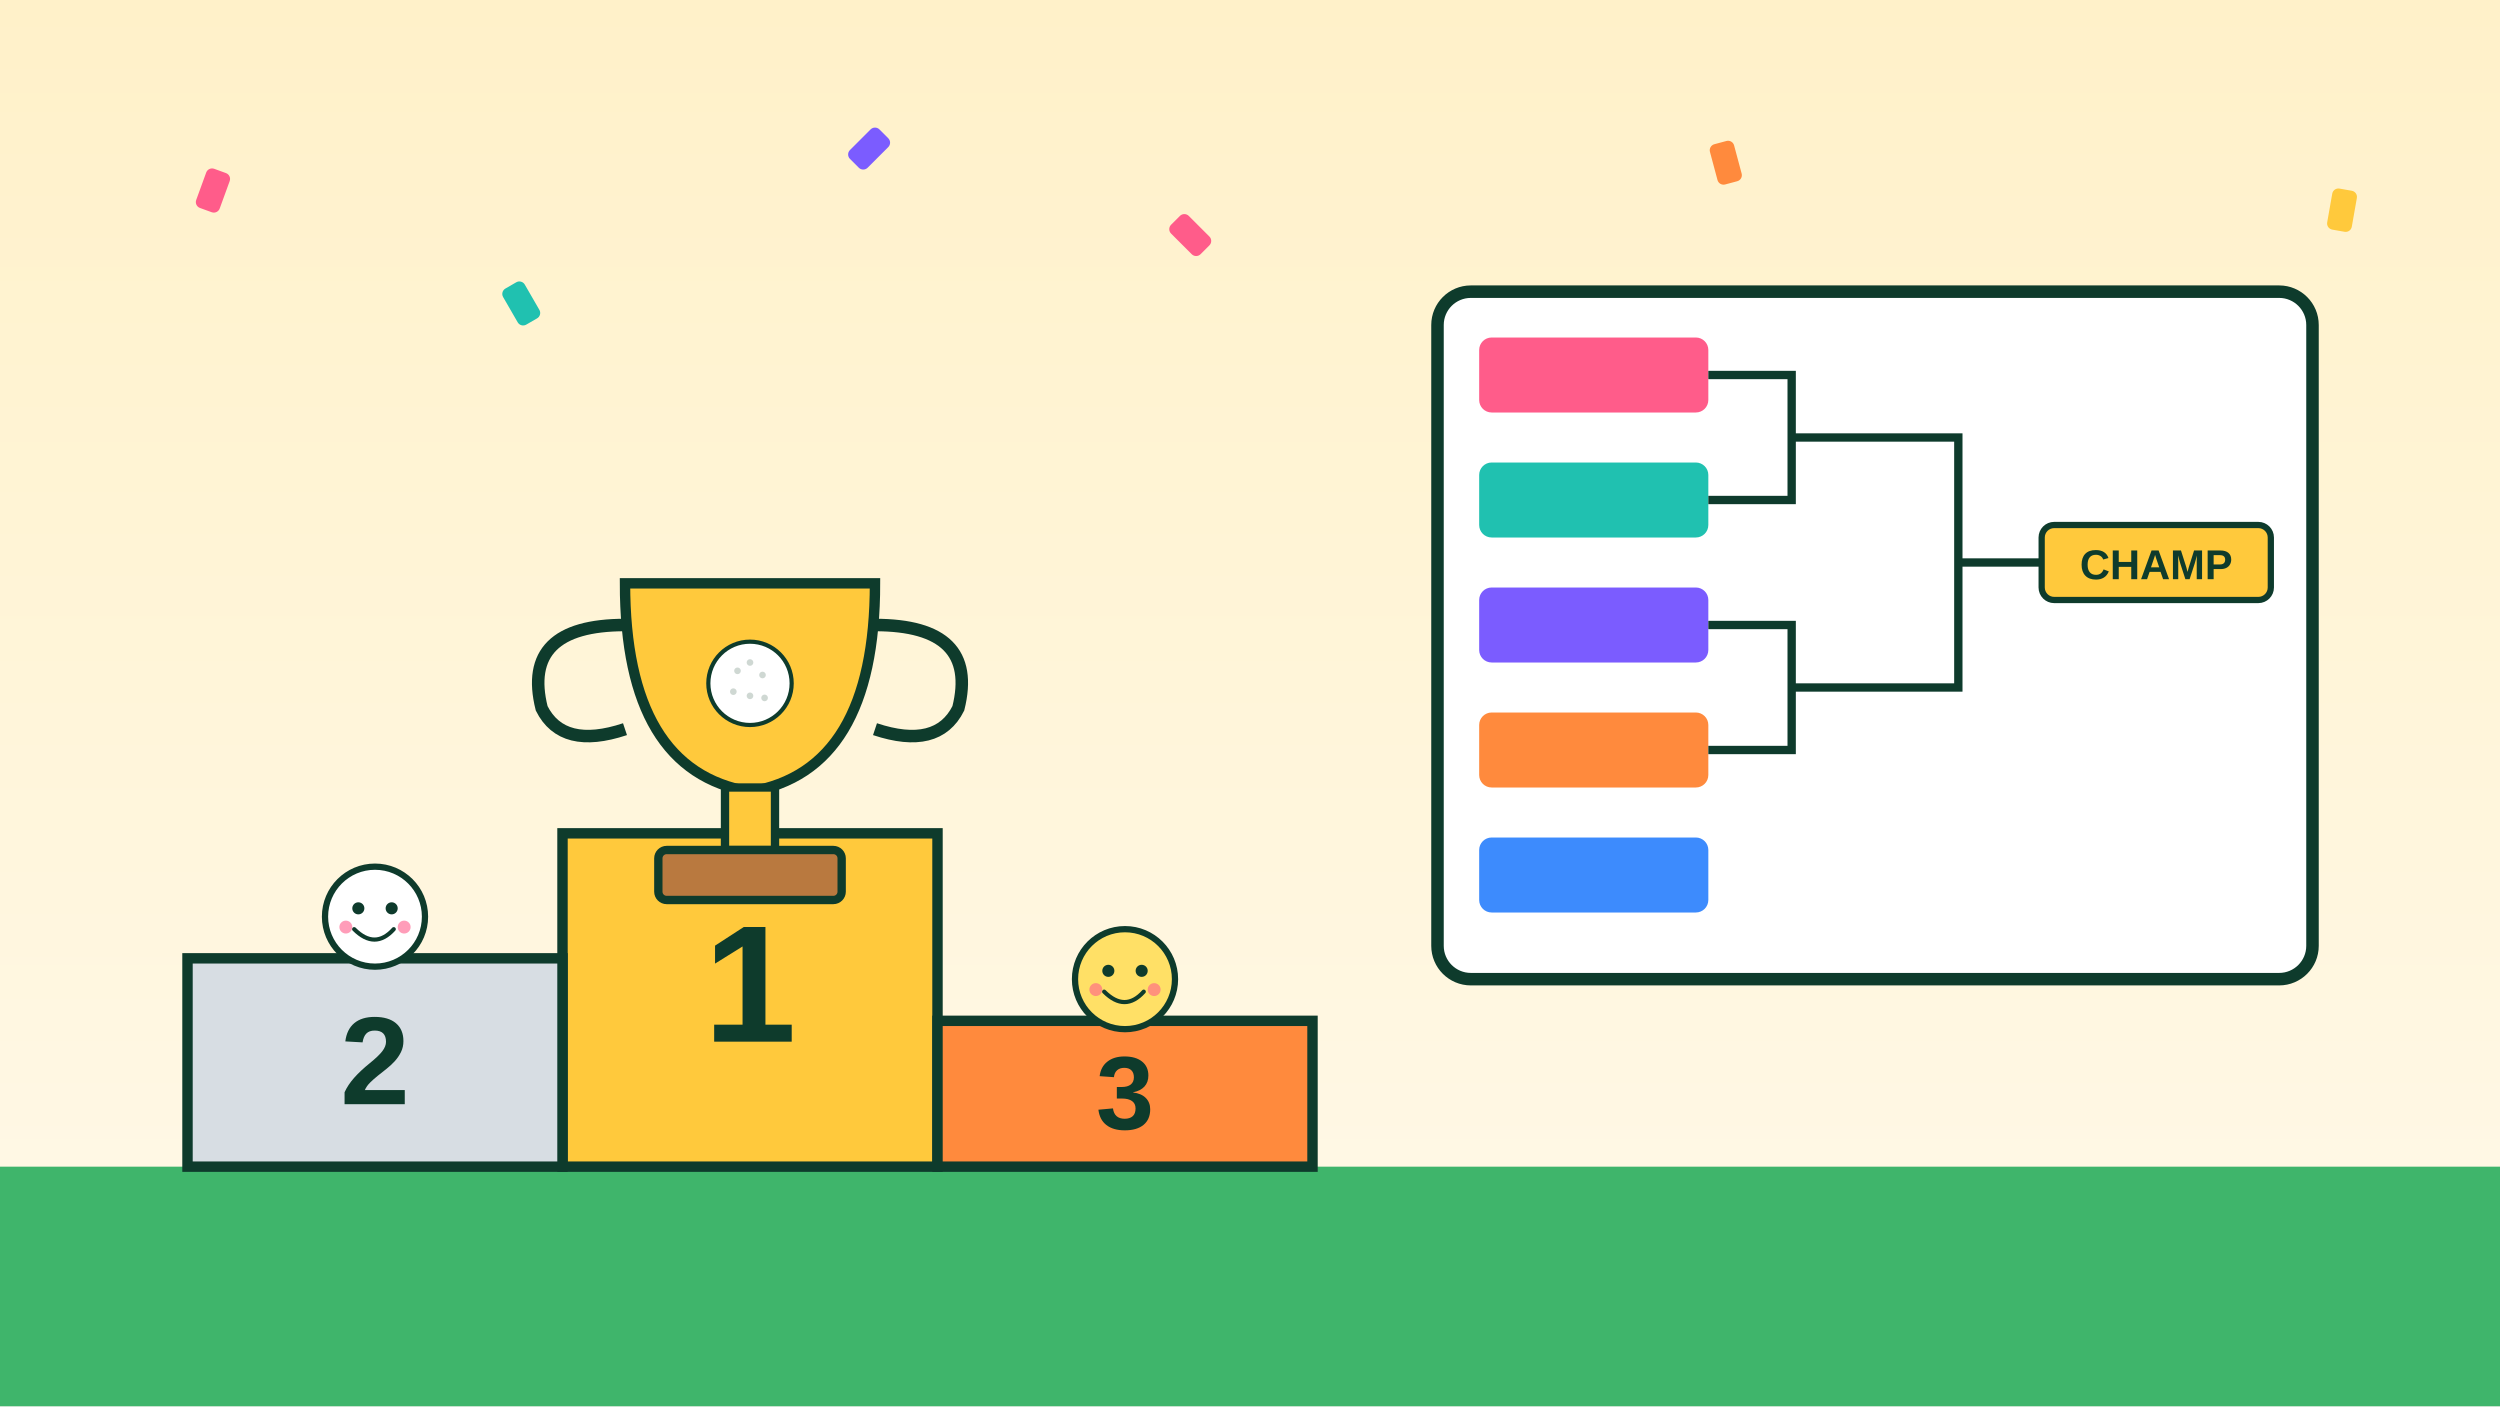
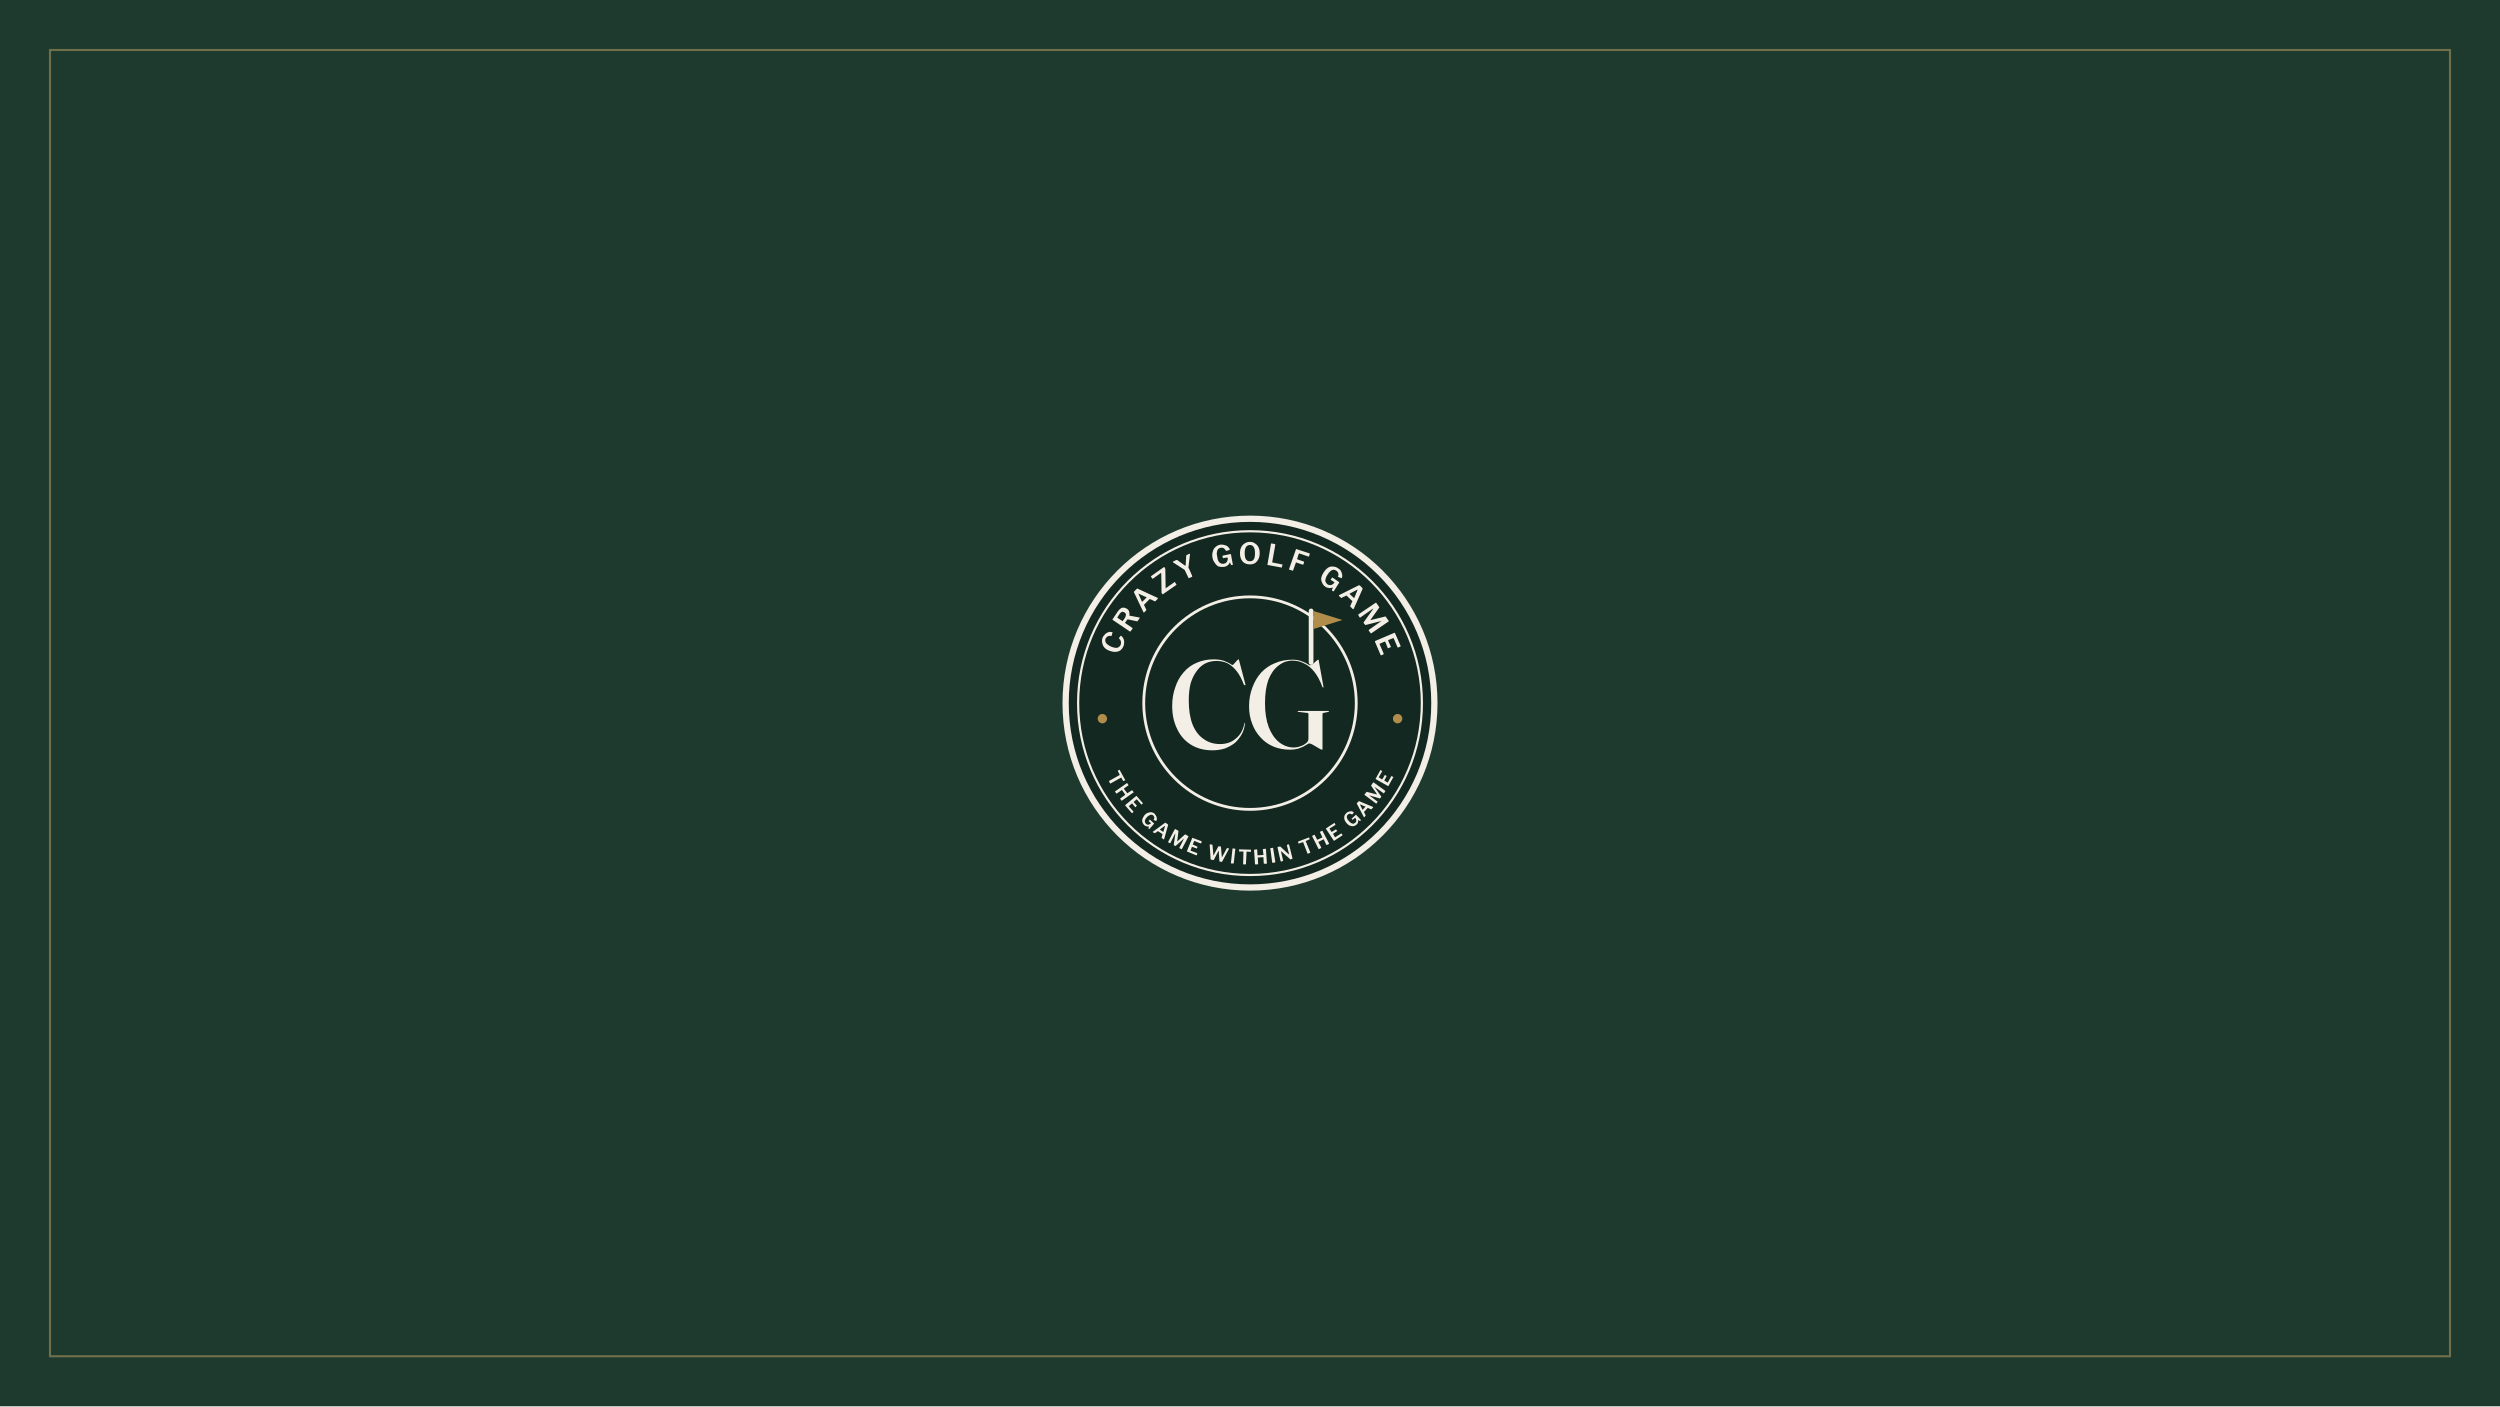
- <svg xmlns="http://www.w3.org/2000/svg" viewBox="0 0 1200 675" role="img" aria-labelledby="tournament-t">
-   <defs>
-     <linearGradient id="sk" x1="0" y1="0" x2="0" y2="1">
-       <stop offset="0" stop-color="#fff1c9" />
-       <stop offset="1" stop-color="#fff9ea" />
-     </linearGradient>
-   </defs>
-   <rect width="1200" height="675" fill="url(#sk)" />
-   <rect x="100" y="80" width="12" height="20" rx="3" fill="#ff5c8a" transform="rotate(20 100 80)" />
-   <rect x="240" y="140" width="12" height="20" rx="3" fill="#20c1b0" transform="rotate(-30 240 140)" />
-   <rect x="420" y="60" width="12" height="20" rx="3" fill="#7b5cff" transform="rotate(45 420 60)" />
-   <rect x="820" y="70" width="12" height="20" rx="3" fill="#ff8a3d" transform="rotate(-15 820 70)" />
-   <rect x="980" y="150" width="12" height="20" rx="3" fill="#ff5c8a" transform="rotate(60 980 150)" />
-   <rect x="1120" y="90" width="12" height="20" rx="3" fill="#ffc93c" transform="rotate(10 1120 90)" />
-   <rect x="700" y="160" width="12" height="20" rx="3" fill="#20c1b0" transform="rotate(30 700 160)" />
-   <rect x="560" y="110" width="12" height="20" rx="3" fill="#ff5c8a" transform="rotate(-45 560 110)" />
-   <rect x="0" y="560" width="1200" height="115" fill="#3fb56b" />
-   <g transform="translate(360 560)">
-     <rect x="-90" y="-160" width="180" height="160" fill="#ffc93c" stroke="#0e3b2c" stroke-width="5" />
-     <text x="0" y="-60" text-anchor="middle" font-family="Arial Rounded MT Bold,Arial" font-weight="700" font-size="80" fill="#0e3b2c">1</text>
-     <rect x="-270" y="-100" width="180" height="100" fill="#d7dde3" stroke="#0e3b2c" stroke-width="5" />
-     <text x="-180" y="-30" text-anchor="middle" font-family="Arial" font-weight="700" font-size="60" fill="#0e3b2c">2</text>
-     <rect x="90" y="-70" width="180" height="70" fill="#ff8a3d" stroke="#0e3b2c" stroke-width="5" />
-     <text x="180" y="-18" text-anchor="middle" font-family="Arial" font-weight="700" font-size="50" fill="#0e3b2c">3</text>
-   </g>
-   <g transform="translate(360 400)">
-     <path d="M-60 -120 h120 q0 90 -60 100 q-60 -10 -60 -100z" fill="#ffc93c" stroke="#0e3b2c" stroke-width="5" />
-     <path d="M-60 -100 q-50 0 -40 40 q10 20 40 10" fill="none" stroke="#0e3b2c" stroke-width="6" />
-     <path d="M60 -100 q50 0 40 40 q-10 20 -40 10" fill="none" stroke="#0e3b2c" stroke-width="6" />
-     <rect x="-12" y="-22" width="24" height="30" fill="#ffc93c" stroke="#0e3b2c" stroke-width="4" />
-     <rect x="-44" y="8" width="88" height="24" rx="4" fill="#b9793f" stroke="#0e3b2c" stroke-width="4" />
-     <circle cx="0" cy="-72" r="20" fill="#fff" stroke="#0e3b2c" stroke-width="2" />
-     <circle cx="-6" cy="-78" r="1.6" fill="#cfd8d3" />
-     <circle cx="6" cy="-76" r="1.6" fill="#cfd8d3" />
-     <circle cx="0" cy="-66" r="1.6" fill="#cfd8d3" />
-     <circle cx="-8" cy="-68" r="1.6" fill="#cfd8d3" />
-     <circle cx="7" cy="-65" r="1.6" fill="#cfd8d3" />
-     <circle cx="0" cy="-82" r="1.6" fill="#cfd8d3" />
-   </g>
-   <circle cx="180" cy="440" r="24" fill="#fff" stroke="#0e3b2c" stroke-width="3" />
-   <circle cx="172" cy="436" r="2.9" fill="#0e3b2c" />
-   <circle cx="188" cy="436" r="2.9" fill="#0e3b2c" />
-   <path d="M170 446 q10 10 19 0" stroke="#0e3b2c" stroke-width="2" fill="none" stroke-linecap="round" />
-   <circle cx="166" cy="445" r="3.1" fill="#ff5c8a" opacity=".6" />
-   <circle cx="194" cy="445" r="3.1" fill="#ff5c8a" opacity=".6" />
-   <circle cx="540" cy="470" r="24" fill="#ffe066" stroke="#0e3b2c" stroke-width="3" />
-   <circle cx="532" cy="466" r="2.9" fill="#0e3b2c" />
-   <circle cx="548" cy="466" r="2.9" fill="#0e3b2c" />
-   <path d="M530 476 q10 10 19 0" stroke="#0e3b2c" stroke-width="2" fill="none" stroke-linecap="round" />
-   <circle cx="526" cy="475" r="3.1" fill="#ff5c8a" opacity=".6" />
-   <circle cx="554" cy="475" r="3.1" fill="#ff5c8a" opacity=".6" />
-   <g transform="translate(900 330)">
-     <rect x="-210" y="-190" width="420" height="330" rx="16" fill="#fff" stroke="#0e3b2c" stroke-width="6" />
-     <rect x="-190" y="-168" width="110" height="36" rx="6" fill="#ff5c8a" />
-     <rect x="-190" y="-108" width="110" height="36" rx="6" fill="#20c1b0" />
-     <rect x="-190" y="-48" width="110" height="36" rx="6" fill="#7b5cff" />
-     <rect x="-190" y="12" width="110" height="36" rx="6" fill="#ff8a3d" />
-     <rect x="-190" y="72" width="110" height="36" rx="6" fill="#3d8bfd" />
-     <path d="M-80 -150 h40 v60 h-40 M-40 -120 h40" stroke="#0e3b2c" stroke-width="4" fill="none" />
-     <path d="M-80 -30 h40 v60 h-40 M-40 0 h40" stroke="#0e3b2c" stroke-width="4" fill="none" />
-     <path d="M0 -120 h40 v120 h-40 M40 -60 h40" stroke="#0e3b2c" stroke-width="4" fill="none" />
-     <rect x="80" y="-78" width="110" height="36" rx="6" fill="#ffc93c" stroke="#0e3b2c" stroke-width="3" />
-     <text x="135" y="-52" text-anchor="middle" font-family="Arial" font-weight="700" font-size="20" fill="#0e3b2c">CHAMP</text>
+ <svg xmlns="http://www.w3.org/2000/svg" viewBox="0 0 1200 675" width="1200" height="675" role="img" aria-label="Crazy Golf Game">
+   <rect width="1200" height="675" fill="#1E3A2F" />
+   <rect x="24" y="24" width="1152" height="627" fill="none" stroke="#C2A465" stroke-width="1" opacity=".5" />
+   <g transform="translate(510 247.5) scale(1.5)">
+     <circle cx="60.0" cy="60.0" r="59.0" fill="#132820" stroke="#F4EFE6" stroke-width="2" />
+     <circle cx="60.0" cy="60.0" r="55.0" fill="none" stroke="#F4EFE6" stroke-width=".7" />
+     <circle cx="60.0" cy="60.0" r="34" fill="none" stroke="#F4EFE6" stroke-width=".9" />
+     <path d="M12.9 38.9Q13.1 38.5 13.5 38.1Q13.8 37.7 14.2 37.5Q14.6 37.3 15 37.2Q15.5 37.2 15.9 37.3Q16 37.3 16 37.3Q16.1 37.4 16 37.4L15.7 38.5Q15.6 38.5 15.6 38.5Q15.6 38.5 15.5 38.5Q15 38.4 14.5 38.6Q14.1 38.8 13.8 39.3Q13.5 40 13.9 40.7Q14.3 41.3 15.5 41.9Q16.7 42.4 17.5 42.3Q18.2 42.1 18.6 41.4Q18.8 40.8 18.7 40.3Q18.6 39.8 18.1 39.3Q18 39.3 18.1 39.1L18.6 38.5Q18.6 38.4 18.7 38.4Q18.7 38.4 18.8 38.5Q19 38.6 19.2 38.9Q19.4 39.1 19.5 39.4Q19.7 39.7 19.7 40.1Q19.8 40.5 19.7 40.9Q19.7 41.4 19.5 41.8Q19.1 42.7 18.4 43.2Q17.7 43.6 16.8 43.6Q15.9 43.6 14.9 43.2Q13.9 42.8 13.3 42.1Q12.8 41.4 12.7 40.6Q12.5 39.8 12.9 38.9Z M24.6 32.6Q24.7 32.6 24.7 32.7Q24.7 32.7 24.7 32.8L24 33.8Q24 33.9 23.8 33.8L20.9 33.2Q20.8 33.2 20.7 33.3L20 34.3Q20 34.3 20 34.3Q20 34.4 20.1 34.4L22.3 35.9Q22.5 36 22.4 36.2L21.8 37Q21.7 37.1 21.7 37.1Q21.6 37.1 21.6 37.1L16.1 33.4Q15.9 33.3 16 33.2L17.6 30.8Q18.3 29.8 19 29.5Q19.8 29.3 20.6 29.8Q21 30 21.2 30.4Q21.4 30.8 21.4 31.2Q21.5 31.5 21.4 31.9Q21.3 32 21.4 32L24.6 32.6ZM20 32.7Q20.3 32.1 20.3 31.7Q20.3 31.3 19.9 31Q19.4 30.7 19 30.8Q18.6 31 18.3 31.4L17.6 32.5Q17.5 32.7 17.6 32.7L19.1 33.7Q19.2 33.8 19.3 33.7L20 32.7Z M26.1 31Q26.1 31 26 31Q26 31 25.9 30.9L22.9 24.6Q22.8 24.5 22.9 24.4Q22.9 24.4 22.9 24.3L23.8 23.4Q23.9 23.3 24.1 23.4L30.4 26.3Q30.5 26.4 30.5 26.4Q30.5 26.5 30.5 26.6L29.7 27.4Q29.6 27.5 29.5 27.4L28 26.7Q28 26.7 27.9 26.7Q27.9 26.7 27.9 26.7L26.1 28.5Q26.1 28.5 26.1 28.6L26.8 30.1Q26.9 30.2 26.8 30.2Q26.8 30.3 26.8 30.3L26.1 31ZM26.9 26.2Q27 26.1 26.8 26.1L24.4 25Q24.3 24.9 24.3 25Q24.3 25 24.3 25L25.4 27.5Q25.5 27.6 25.6 27.5Z M32.2 25.1Q32.1 25.2 32.1 25.2Q32 25.2 32 25.1L31.8 24.9Q31.7 24.8 31.7 24.7Q31.7 24.7 31.7 24.5L31.6 18.5Q31.6 18.3 31.4 18.4L28.9 20.2Q28.9 20.2 28.8 20.2Q28.8 20.2 28.7 20.1L28.3 19.5Q28.2 19.4 28.3 19.4L32.4 16.5Q32.5 16.4 32.6 16.5L32.8 16.8Q32.8 16.8 32.8 16.9Q32.9 16.9 32.9 17.1L33 23.2Q33 23.3 33 23.3Q33.1 23.3 33.1 23.2L35.8 21.3Q35.9 21.2 36 21.3L36.4 22Q36.5 22 36.5 22.1Q36.5 22.1 36.4 22.2L32.2 25.1Z M40.6 12.2Q40.7 12.2 40.7 12.2Q40.8 12.3 40.8 12.3L40.3 16.6Q40.3 16.7 40.3 16.8Q40.4 16.8 40.5 17L41.5 19.3Q41.6 19.5 41.4 19.6L40.5 20Q40.4 20 40.4 20Q40.3 20 40.3 19.9L39.2 17.6Q39.1 17.5 39.1 17.4Q39 17.4 39 17.3L35.3 14.9Q35.3 14.9 35.3 14.8Q35.3 14.8 35.4 14.7L36.4 14.2Q36.5 14.2 36.6 14.2Q36.6 14.2 36.7 14.2L39.2 16Q39.3 16 39.3 16Q39.4 16 39.4 15.9L39.6 12.9Q39.6 12.8 39.6 12.7Q39.7 12.7 39.8 12.6L40.6 12.2Z M51.7 16.4Q50.8 16.5 50 16.3Q49.3 16 48.8 15.2Q48.2 14.5 48 13.5Q47.8 12.4 48.1 11.5Q48.3 10.6 48.9 10.1Q49.5 9.5 50.4 9.3Q51.2 9.2 51.8 9.4Q52.4 9.5 52.9 9.9Q53.3 10.3 53.5 10.7Q53.5 10.8 53.5 10.9Q53.5 10.9 53.4 11L52.4 11.3Q52.4 11.3 52.3 11.3Q52.3 11.3 52.3 11.2Q52.1 10.9 51.9 10.7Q51.7 10.4 51.3 10.3Q51 10.2 50.6 10.3Q50.1 10.4 49.8 10.7Q49.5 11.1 49.4 11.7Q49.3 12.3 49.5 13.1Q49.6 14 49.9 14.6Q50.2 15.1 50.7 15.3Q51.1 15.5 51.6 15.4Q52 15.3 52.2 15.2Q52.4 15 52.6 14.8Q52.7 14.6 52.8 14.3Q52.9 14.1 52.9 13.8L52.8 13.5Q52.8 13.3 52.7 13.4L51.4 13.6Q51.4 13.6 51.3 13.6Q51.3 13.6 51.3 13.5L51.2 12.9Q51.1 12.8 51.3 12.8L53.7 12.3Q53.8 12.3 53.9 12.3Q53.9 12.4 53.9 12.4L54.5 15.6Q54.6 15.7 54.5 15.7Q54.5 15.7 54.4 15.8L54.2 15.8Q54.1 15.8 54 15.8Q54 15.8 53.9 15.7L53.6 15Q53.6 15 53.5 15Q53.5 15 53.5 15.1Q53.4 15.3 53.2 15.6Q52.9 15.9 52.6 16.1Q52.2 16.3 51.7 16.4Z M60 15.6Q59 15.6 58.3 15.2Q57.6 14.8 57.2 14Q56.8 13.2 56.8 12Q56.8 10.9 57.2 10.1Q57.6 9.3 58.3 8.9Q59 8.4 60 8.4Q60.9 8.4 61.6 8.9Q62.3 9.3 62.7 10.1Q63.1 10.9 63.1 12Q63.1 13.1 62.7 13.9Q62.3 14.7 61.6 15.2Q60.9 15.6 60 15.6ZM60 14.6Q60.8 14.6 61.2 14Q61.6 13.4 61.6 12Q61.6 10.7 61.2 10.1Q60.8 9.4 60 9.4Q59.1 9.4 58.7 10.1Q58.3 10.7 58.3 12Q58.3 13.4 58.7 14Q59.1 14.6 60 14.6Z M66.7 9.1Q66.7 8.9 66.9 8.9L68 9.1Q68.1 9.2 68.1 9.3L67.1 14.9Q67.1 15 67.2 15L70.2 15.6Q70.4 15.6 70.4 15.7L70.2 16.5Q70.2 16.5 70.2 16.6Q70.1 16.6 70 16.6L65.7 15.8Q65.6 15.8 65.6 15.8Q65.6 15.7 65.6 15.6L66.7 9.1Z M74.7 10.8Q74.7 10.6 74.8 10.7L79.1 12.1Q79.2 12.2 79.1 12.3L78.9 13Q78.9 13.1 78.7 13.1L75.8 12.1Q75.7 12.1 75.6 12.2L75.1 13.8Q75 14 75.2 14L77.2 14.7Q77.4 14.8 77.3 14.9L77.1 15.6Q77 15.7 76.9 15.7L74.8 15Q74.7 14.9 74.7 15L73.8 17.5Q73.8 17.7 73.6 17.6L72.6 17.3Q72.5 17.2 72.5 17.2Q72.5 17.1 72.5 17.1L74.7 10.8Z M84.2 22.8Q83.4 22.3 83.1 21.5Q82.7 20.8 82.8 19.9Q83 19 83.6 18.1Q84.2 17.2 84.9 16.7Q85.7 16.2 86.5 16.3Q87.4 16.3 88.1 16.8Q88.8 17.2 89.1 17.7Q89.4 18.3 89.5 18.9Q89.6 19.4 89.4 19.9Q89.3 20 89.3 20Q89.2 20.1 89.2 20L88.2 19.6Q88.1 19.6 88.1 19.5Q88.1 19.5 88.2 19.4Q88.3 19.1 88.3 18.8Q88.3 18.4 88.1 18.1Q87.9 17.8 87.6 17.6Q87.1 17.3 86.7 17.3Q86.2 17.4 85.8 17.7Q85.3 18.1 84.8 18.9Q84.3 19.6 84.2 20.2Q84 20.8 84.2 21.2Q84.4 21.7 84.8 22Q85.1 22.2 85.4 22.2Q85.7 22.3 85.9 22.2Q86.2 22.2 86.4 22Q86.6 21.9 86.8 21.7L87 21.4Q87.1 21.3 87 21.3L85.9 20.6Q85.9 20.5 85.8 20.5Q85.8 20.4 85.9 20.4L86.2 19.9Q86.3 19.8 86.4 19.8L88.4 21.2Q88.5 21.2 88.5 21.3Q88.6 21.4 88.5 21.5L86.8 24.2Q86.7 24.2 86.7 24.2Q86.6 24.2 86.6 24.2L86.4 24.1Q86.3 24 86.3 24Q86.2 23.9 86.2 23.8L86.5 23.1Q86.5 23 86.5 23Q86.4 23 86.4 23Q86.1 23.1 85.8 23.2Q85.4 23.2 85 23.1Q84.6 23.1 84.2 22.8Z M88.5 25.7Q88.4 25.6 88.4 25.5Q88.5 25.5 88.6 25.4L94.8 22.3Q94.9 22.3 95 22.3Q95 22.3 95.1 22.3L95.9 23.1Q96.1 23.3 96 23.5L93.2 29.8Q93.1 29.9 93.1 29.9Q93 30 92.9 29.9L92.1 29.1Q92 29 92.1 28.9L92.7 27.5Q92.8 27.4 92.8 27.4Q92.8 27.3 92.7 27.3L90.9 25.6Q90.9 25.6 90.8 25.6L89.3 26.3Q89.3 26.4 89.2 26.4Q89.2 26.3 89.1 26.3L88.5 25.7ZM93.2 26.3Q93.3 26.4 93.4 26.3L94.4 23.8Q94.5 23.7 94.4 23.7Q94.4 23.7 94.3 23.7L92 24.9Q91.8 25 91.9 25.1Z M94.7 31.9Q94.6 31.7 94.7 31.6L100.2 27.9Q100.3 27.8 100.4 27.9L101.3 29.2Q101.4 29.3 101.4 29.3Q101.4 29.4 101.3 29.5L98.6 33.3Q98.5 33.4 98.6 33.4Q98.6 33.5 98.7 33.4L103.2 32.3Q103.4 32.2 103.4 32.3L104.4 33.7Q104.5 33.8 104.3 33.9L98.9 37.6Q98.7 37.8 98.6 37.6L98 36.8Q98 36.7 98 36.6Q98 36.6 98.1 36.5L102.1 33.7Q102.2 33.7 102.1 33.7Q102.1 33.7 102.1 33.7L97 35Q96.8 35 96.8 34.9L96.4 34.4Q96.3 34.2 96.4 34.1L99.4 29.9Q99.4 29.8 99.4 29.8Q99.4 29.8 99.3 29.8L95.3 32.6Q95.3 32.6 95.2 32.6Q95.2 32.6 95.1 32.6L94.7 31.9Z M106.2 37.5Q106.3 37.4 106.4 37.6L108.2 41.7Q108.2 41.9 108.1 41.9L107.4 42.2Q107.3 42.3 107.2 42.1L106 39.3Q105.9 39.1 105.8 39.2L104.3 39.8Q104.2 39.9 104.2 40L105.1 42Q105.1 42.1 105 42.1L104.3 42.4Q104.2 42.5 104.2 42.5Q104.2 42.4 104.1 42.4L103.3 40.4Q103.2 40.3 103.1 40.3L101.5 41Q101.4 41.1 101.5 41.2L102.8 44.2Q102.8 44.3 102.7 44.4L102 44.7Q102 44.7 101.9 44.7Q101.9 44.7 101.8 44.6L100 40.4Q99.9 40.2 100.1 40.1L106.2 37.5Z" fill="#F4EFE6" />
+     <path d="M18.1 81.4Q18.2 81.3 18.2 81.3Q18.3 81.4 18.3 81.4L20 84.5Q20.1 84.6 20.1 84.6Q20.1 84.7 20 84.7L19.6 84.9Q19.5 85 19.4 84.9L18.8 83.8Q18.8 83.7 18.8 83.8L15.4 85.7Q15.3 85.7 15.2 85.7L14.9 85Q14.8 84.9 14.9 84.9L18.3 83Q18.3 82.9 18.3 82.9L17.7 81.7Q17.6 81.6 17.7 81.6Z M19.1 87.9Q19 87.8 19 87.8L17.4 88.9Q17.3 89 17.2 88.9L16.8 88.3Q16.8 88.3 16.8 88.2Q16.8 88.2 16.9 88.2L20.6 85.6Q20.6 85.5 20.7 85.6L21.1 86.2Q21.2 86.3 21.1 86.3L19.7 87.3Q19.6 87.4 19.7 87.5L20.7 88.8Q20.7 88.9 20.8 88.8L22.2 87.9Q22.3 87.8 22.3 87.9L22.8 88.5Q22.8 88.6 22.7 88.6L19 91.2Q19 91.3 18.9 91.3Q18.9 91.3 18.9 91.2L18.5 90.7Q18.4 90.5 18.5 90.5L20 89.4Q20.1 89.3 20.1 89.3Z M23.6 89.7Q23.6 89.6 23.7 89.7L25.7 92Q25.8 92.1 25.7 92.1L25.4 92.4Q25.3 92.5 25.2 92.4L23.8 90.8Q23.7 90.8 23.7 90.8L22.8 91.6Q22.7 91.6 22.8 91.7L23.8 92.8Q23.8 92.9 23.7 92.9L23.4 93.3Q23.3 93.3 23.3 93.3Q23.3 93.3 23.2 93.2L22.3 92.1Q22.2 92.1 22.2 92.1L21.3 92.9Q21.2 93 21.2 93L22.7 94.7Q22.8 94.8 22.7 94.8L22.3 95.2Q22.3 95.2 22.3 95.2Q22.2 95.2 22.2 95.2L20.1 92.8Q20.1 92.7 20.1 92.6L23.6 89.7Z M26.2 99.1Q25.8 98.7 25.6 98.2Q25.4 97.6 25.6 97Q25.8 96.5 26.2 95.9Q26.7 95.3 27.3 95.1Q27.9 94.9 28.4 94.9Q29 95 29.5 95.4Q29.8 95.8 30 96.2Q30.2 96.6 30.2 97Q30.2 97.4 30 97.7Q30 97.7 29.9 97.8Q29.9 97.8 29.9 97.7L29.2 97.4Q29.2 97.3 29.2 97.3Q29.2 97.3 29.2 97.2Q29.3 97 29.4 96.8Q29.4 96.6 29.3 96.4Q29.2 96.1 29 95.9Q28.7 95.7 28.4 95.7Q28.1 95.7 27.8 95.9Q27.4 96.1 27 96.5Q26.6 97 26.4 97.4Q26.3 97.8 26.4 98.1Q26.5 98.4 26.7 98.6Q26.9 98.8 27.1 98.9Q27.3 98.9 27.5 98.9Q27.6 98.9 27.8 98.8Q28 98.7 28.1 98.6L28.3 98.5Q28.3 98.4 28.3 98.4L27.6 97.8Q27.6 97.8 27.6 97.7Q27.6 97.7 27.6 97.7L27.9 97.3Q27.9 97.3 28 97.3L29.2 98.4Q29.3 98.5 29.3 98.5Q29.3 98.6 29.3 98.6L27.8 100.3Q27.8 100.3 27.8 100.3Q27.8 100.3 27.7 100.3L27.6 100.2Q27.5 100.1 27.5 100.1Q27.5 100.1 27.5 100L27.7 99.5Q27.8 99.5 27.7 99.5Q27.7 99.5 27.7 99.5Q27.5 99.5 27.3 99.5Q27 99.5 26.8 99.4Q26.5 99.3 26.2 99.1Z M28.9 101.3Q28.9 101.2 28.9 101.2Q28.9 101.1 29 101.1L32.8 98.3Q32.9 98.3 32.9 98.3Q33 98.3 33 98.3L33.7 98.8Q33.8 98.9 33.8 99L32.5 103.6Q32.5 103.6 32.5 103.6Q32.4 103.7 32.4 103.6L31.8 103.2Q31.7 103.2 31.7 103.1L32 102Q32 102 32 102Q32 101.9 32 101.9L30.6 101Q30.6 100.9 30.5 101L29.6 101.6Q29.6 101.6 29.5 101.6Q29.5 101.6 29.5 101.6L28.9 101.3ZM32.2 101.2Q32.3 101.2 32.3 101.1L32.8 99.4Q32.8 99.3 32.8 99.3Q32.7 99.3 32.7 99.3L31.2 100.4Q31.1 100.4 31.2 100.5Z M33.9 104.6Q33.8 104.5 33.8 104.4L35.9 100.4Q36 100.3 36.1 100.3L37 100.8Q37.1 100.9 37.1 100.9Q37.1 100.9 37.1 101L36.7 104.2Q36.7 104.2 36.7 104.3Q36.7 104.3 36.8 104.2L39.1 102.1Q39.2 102 39.3 102L40.3 102.6Q40.4 102.6 40.3 102.7L38.2 106.7Q38.1 106.8 38 106.7L37.4 106.4Q37.4 106.4 37.3 106.4Q37.3 106.3 37.4 106.3L38.9 103.3Q38.9 103.3 38.9 103.3Q38.9 103.3 38.9 103.3L36.2 105.7Q36.2 105.8 36.1 105.7L35.7 105.5Q35.6 105.5 35.6 105.4L36.1 101.9Q36.1 101.8 36.1 101.8Q36.1 101.8 36 101.8L34.5 104.8Q34.5 104.8 34.4 104.8Q34.4 104.8 34.3 104.8L33.9 104.6Z M41.5 103.2Q41.5 103.1 41.6 103.1L44.5 104.2Q44.6 104.3 44.5 104.4L44.4 104.8Q44.3 104.9 44.2 104.9L42.2 104.1Q42.1 104.1 42.1 104.2L41.7 105.2Q41.7 105.3 41.8 105.3L43.1 105.9Q43.2 105.9 43.2 106L43 106.5Q43 106.5 42.9 106.5Q42.9 106.5 42.9 106.5L41.5 106Q41.4 105.9 41.4 106L41 107.1Q40.9 107.2 41 107.2L43.1 108Q43.2 108.1 43.1 108.2L43 108.6Q42.9 108.7 42.9 108.7Q42.9 108.7 42.8 108.7L39.9 107.5Q39.8 107.5 39.8 107.4L41.5 103.2Z M53.2 106.5Q53.3 106.5 53.3 106.5Q53.3 106.6 53.3 106.6L51.1 110.7Q51 110.8 50.9 110.8L50.3 110.7Q50.2 110.7 50.2 110.5L50 107.3Q50 107.3 49.9 107.3Q49.9 107.3 49.9 107.3L48.4 110.2Q48.3 110.3 48.2 110.2L47.6 110.1Q47.5 110.1 47.4 110L47.1 105.3Q47.1 105.3 47.1 105.2Q47.2 105.2 47.3 105.2L47.9 105.3Q48 105.3 48 105.4Q48 105.4 48 105.5L48.3 108.8Q48.3 108.8 48.3 108.8Q48.3 108.8 48.3 108.8L49.9 105.8Q49.9 105.8 49.9 105.8Q50 105.8 50 105.8L50.6 105.9Q50.7 105.9 50.7 105.9Q50.7 106 50.7 106L51 109.4Q51 109.4 51 109.4Q51 109.4 51 109.4L52.6 106.4Q52.6 106.4 52.6 106.4Q52.7 106.3 52.7 106.4L53.2 106.5Z M55.3 106.6Q55.3 106.6 55.3 106.7L54.8 111.2Q54.8 111.3 54.8 111.3Q54.8 111.3 54.7 111.3L54 111.3Q53.9 111.2 53.9 111.2Q53.9 111.2 53.9 111.1L54.4 106.6Q54.4 106.5 54.5 106.5Z M56.5 106.9Q56.5 106.8 56.5 106.8Q56.5 106.8 56.6 106.8L60.2 106.9Q60.2 106.9 60.3 106.9Q60.3 106.9 60.3 107L60.3 107.5Q60.3 107.6 60.2 107.6L58.9 107.5Q58.9 107.5 58.9 107.6L58.7 111.5Q58.7 111.6 58.6 111.6L57.9 111.6Q57.8 111.6 57.8 111.5L57.9 107.6Q57.9 107.5 57.9 107.5L56.6 107.5Q56.5 107.4 56.5 107.4Z M62.5 109.4Q62.4 109.5 62.5 109.5L62.6 111.4Q62.6 111.5 62.4 111.6L61.8 111.6Q61.7 111.6 61.7 111.6Q61.6 111.6 61.6 111.5L61.3 107Q61.3 106.9 61.4 106.9L62.2 106.8Q62.3 106.8 62.3 106.9L62.4 108.6Q62.4 108.7 62.5 108.7L64.2 108.6Q64.3 108.6 64.3 108.5L64.1 106.8Q64.1 106.7 64.2 106.7L65 106.6Q65.1 106.6 65.1 106.7L65.4 111.2Q65.4 111.3 65.4 111.3Q65.3 111.4 65.3 111.4L64.6 111.4Q64.5 111.4 64.4 111.3L64.3 109.4Q64.3 109.3 64.2 109.3Z M67.3 106.3Q67.4 106.3 67.4 106.4L68.1 110.8Q68.1 110.9 68.1 110.9Q68 111 67.9 111L67.3 111.1Q67.2 111.1 67.2 111.1Q67.2 111 67.1 111L66.5 106.5Q66.5 106.4 66.6 106.4Z M72.4 105.2Q72.5 105.2 72.5 105.3L73.6 109.7Q73.6 109.8 73.6 109.8Q73.5 109.8 73.5 109.8L73 110Q72.9 110 72.9 110Q72.9 110 72.8 109.9L70 107.4Q69.9 107.4 69.9 107.4Q69.9 107.4 69.9 107.4L70.6 110.4Q70.6 110.5 70.5 110.5L70 110.7Q69.9 110.7 69.8 110.6L68.8 106.2Q68.8 106.1 68.9 106L69.5 105.9Q69.6 105.9 69.6 105.9Q69.6 105.9 69.7 105.9L72.4 108.4Q72.4 108.4 72.4 108.4Q72.5 108.4 72.5 108.3L71.8 105.5Q71.8 105.4 71.9 105.3Z M75.4 104.4Q75.3 104.4 75.4 104.3Q75.4 104.3 75.4 104.3L78.8 103Q78.8 102.9 78.9 103Q78.9 103 78.9 103L79.1 103.5Q79.1 103.6 79 103.6L77.9 104.1Q77.8 104.1 77.8 104.1L79.3 107.8Q79.3 107.9 79.2 107.9L78.5 108.2Q78.4 108.2 78.4 108.1L77 104.5Q76.9 104.4 76.9 104.5L75.7 104.9Q75.6 105 75.5 104.9Z M81.9 104.4Q81.9 104.4 81.9 104.5L82.8 106.2Q82.8 106.3 82.7 106.4L82.1 106.7Q82 106.7 82 106.7Q82 106.7 81.9 106.6L79.9 102.6Q79.8 102.5 79.9 102.5L80.6 102.1Q80.6 102.1 80.7 102.2L81.5 103.7Q81.5 103.8 81.6 103.7L83.1 103Q83.2 102.9 83.1 102.8L82.4 101.3Q82.3 101.2 82.4 101.2L83.1 100.8Q83.1 100.8 83.2 100.9L85.3 104.9Q85.3 104.9 85.3 105Q85.3 105 85.2 105.1L84.6 105.4Q84.5 105.4 84.4 105.3L83.6 103.6Q83.5 103.6 83.5 103.6Z M84.3 100.2Q84.3 100.1 84.3 100.1L86.9 98.4Q87 98.3 87.1 98.4L87.3 98.8Q87.4 98.9 87.3 99L85.5 100.1Q85.4 100.2 85.5 100.3L86.1 101.2Q86.2 101.3 86.2 101.2L87.5 100.4Q87.5 100.4 87.6 100.5L87.9 100.9Q87.9 100.9 87.9 101Q87.9 101 87.8 101L86.6 101.8Q86.5 101.9 86.6 101.9L87.2 102.9Q87.3 103 87.3 102.9L89.2 101.7Q89.3 101.7 89.3 101.7L89.6 102.2Q89.6 102.2 89.6 102.2Q89.6 102.3 89.6 102.3L87 104Q86.9 104.1 86.8 104L84.3 100.2Z M94.1 98.9Q93.6 99.3 93 99.4Q92.5 99.4 91.9 99.2Q91.4 99 90.9 98.4Q90.4 97.8 90.2 97.2Q90.1 96.7 90.2 96.1Q90.4 95.6 90.9 95.1Q91.3 94.8 91.7 94.7Q92.1 94.6 92.5 94.6Q92.9 94.7 93.1 94.9Q93.2 95 93.2 95Q93.2 95 93.2 95.1L92.7 95.6Q92.7 95.7 92.7 95.7Q92.6 95.7 92.6 95.6Q92.4 95.5 92.2 95.4Q92 95.4 91.8 95.4Q91.5 95.5 91.3 95.7Q91 95.9 91 96.2Q90.9 96.5 91.1 96.9Q91.2 97.3 91.6 97.7Q92 98.2 92.4 98.4Q92.8 98.6 93.1 98.6Q93.4 98.5 93.7 98.3Q93.8 98.1 93.9 98Q94 97.8 94 97.6Q94 97.4 94 97.3Q93.9 97.1 93.9 97L93.7 96.8Q93.7 96.7 93.6 96.7L92.9 97.3Q92.9 97.3 92.9 97.3Q92.8 97.3 92.8 97.3L92.5 97Q92.5 96.9 92.6 96.9L93.8 95.8Q93.9 95.7 93.9 95.7Q94 95.7 94 95.8L95.5 97.4Q95.5 97.5 95.5 97.5Q95.5 97.5 95.4 97.5L95.3 97.7Q95.3 97.7 95.2 97.7Q95.2 97.7 95.1 97.7L94.7 97.4Q94.7 97.4 94.7 97.4Q94.6 97.4 94.6 97.5Q94.7 97.7 94.6 97.9Q94.6 98.1 94.5 98.4Q94.3 98.6 94.1 98.9Z M96.6 96.5Q96.5 96.5 96.5 96.5Q96.4 96.5 96.4 96.4L94.2 92.2Q94.2 92.1 94.2 92.1Q94.2 92.1 94.2 92L94.8 91.4Q94.9 91.3 95 91.4L99.3 93.2Q99.4 93.2 99.4 93.3Q99.4 93.3 99.4 93.4L98.9 93.9Q98.8 94 98.7 94L97.7 93.5Q97.7 93.5 97.7 93.5Q97.7 93.5 97.6 93.6L96.5 94.8Q96.5 94.8 96.5 94.9L97 95.9Q97 95.9 97 95.9Q97 96 97 96L96.6 96.5ZM96.9 93.2Q97 93.2 96.9 93.1L95.2 92.4Q95.2 92.4 95.2 92.4Q95.2 92.4 95.2 92.5L96 94.1Q96.1 94.2 96.1 94.1Z M100.5 92.1Q100.4 92.2 100.3 92.1L96.7 89.4Q96.6 89.4 96.6 89.3L97.3 88.4Q97.3 88.4 97.3 88.4Q97.4 88.3 97.4 88.4L100.5 89.2Q100.6 89.2 100.6 89.2Q100.6 89.2 100.6 89.1L98.8 86.5Q98.7 86.4 98.8 86.3L99.4 85.4Q99.5 85.3 99.6 85.4L103.2 88Q103.3 88.1 103.3 88.2L102.9 88.8Q102.8 88.8 102.8 88.9Q102.7 88.9 102.7 88.8L100 86.9Q99.9 86.8 99.9 86.9Q99.9 86.9 99.9 86.9L102 89.9Q102 89.9 102 90L101.7 90.4Q101.6 90.5 101.5 90.5L98.1 89.5Q98.1 89.5 98.1 89.5Q98.1 89.5 98.1 89.5L100.8 91.5Q100.9 91.5 100.9 91.5Q100.9 91.6 100.8 91.6L100.5 92.1Z M100.2 84.3Q100.1 84.3 100.2 84.2L101.7 81.5Q101.7 81.4 101.8 81.4L102.2 81.7Q102.3 81.7 102.3 81.8L101.2 83.7Q101.2 83.8 101.3 83.8L102.2 84.4Q102.3 84.4 102.4 84.3L103.1 83.1Q103.1 83 103.2 83L103.7 83.3Q103.7 83.3 103.7 83.3Q103.7 83.4 103.7 83.4L103 84.7Q102.9 84.8 103 84.8L104 85.4Q104.1 85.4 104.1 85.4L105.2 83.4Q105.3 83.3 105.4 83.4L105.8 83.6Q105.8 83.6 105.9 83.7Q105.9 83.7 105.8 83.8L104.3 86.5Q104.2 86.6 104.1 86.5L100.2 84.3Z" fill="#F4EFE6" />
+     <circle cx="107.24" cy="64.97" r="1.5" fill="#B08D4A" />
+     <circle cx="12.76" cy="64.97" r="1.5" fill="#B08D4A" />
+     <path d="M58.4 66.5Q58.2 68.4 57.4 69.9Q56.5 71.5 55.2 72.7Q53.8 73.8 52 74.5Q50.1 75.1 48 75.1Q44 75.1 41.1 73.3Q38.2 71.5 36.7 68.3Q35.1 65.1 35.1 60.9Q35.1 57.6 36.1 54.9Q37 52.1 38.8 50.1Q40.5 48.1 42.9 47.1Q45.4 46 48.3 46Q50.2 46 51.5 46.4Q52.8 46.9 53.5 47.3Q54.2 47.8 54.4 47.8Q54.6 47.8 55 47.3Q55.4 46.9 55.8 46.4Q56.2 46 56.3 46Q56.3 46 56.4 46Q56.5 46.1 56.5 46.3L58.5 53.9Q58.6 54.1 58.5 54.2Q58.5 54.2 58.4 54.3Q58.3 54.3 58.2 54.2Q58.1 54.2 58 54Q57 51.3 55.6 49.6Q54.3 48 52.7 47.2Q51.1 46.5 49.3 46.5Q47.3 46.5 45.7 47.3Q44.1 48.1 42.9 49.8Q41.7 51.4 41 53.7Q40.4 56.1 40.4 59.1Q40.4 63.7 41.6 66.8Q42.9 70 45.2 71.5Q47.4 73.1 50.4 73.1Q53.5 73.1 55.5 71.3Q57.6 69.6 58.2 66.5Q58.2 66.4 58.3 66.4Q58.3 66.3 58.4 66.3Q58.4 66.3 58.4 66.4Q58.5 66.5 58.4 66.5Z M83.2 74.5Q83.2 74.8 83.2 74.8Q83.1 74.9 83 74.9Q82.8 74.9 82.3 74.6Q81.8 74.3 81.1 73.9Q80.5 73.5 79.9 73.2Q79.3 72.9 78.9 72.9Q78.7 72.9 78.3 73.2Q77.8 73.5 77.1 73.9Q76.3 74.3 75.3 74.6Q74.2 74.9 72.8 74.9Q69.9 74.9 67.5 73.9Q65.1 72.9 63.4 71Q61.6 69.1 60.7 66.6Q59.7 64.1 59.7 61Q59.7 57.7 60.8 54.9Q61.8 52.2 63.6 50.2Q65.5 48.2 68 47.2Q70.5 46.1 73.6 46.1Q75.3 46.1 76.5 46.6Q77.7 47 78.4 47.5Q79 47.9 79.2 47.9Q79.5 47.9 80.1 47.5Q80.6 47 81.1 46.6Q81.6 46.1 81.9 46.1Q81.9 46.1 82 46.2Q82 46.2 82 46.4L83.5 54.7Q83.5 54.8 83.5 54.9Q83.5 54.9 83.5 55Q83.4 55 83.4 55Q83.3 55 83.2 54.9Q82.1 51.9 80.6 50Q79.1 48.1 77.3 47.3Q75.6 46.4 73.6 46.4Q71.1 46.4 69.1 48Q67.1 49.5 65.9 52.5Q64.8 55.5 64.8 60.1Q64.8 64.5 66 67.7Q67.2 70.8 69.3 72.5Q71.5 74.2 74 74.2Q74.7 74.2 75.5 74Q76.3 73.8 77.1 73.4Q77.8 73 78.3 72.5Q78.7 72 78.7 71.3V63.6Q78.7 63.4 78.6 63.2Q78.4 63.1 78 63.1L75.5 62.8Q75.3 62.8 75.3 62.7Q75.2 62.7 75.2 62.7Q75.2 62.6 75.3 62.6Q75.3 62.5 75.4 62.5H85.1Q85.2 62.5 85.3 62.6Q85.3 62.6 85.3 62.7Q85.3 62.7 85.2 62.7Q85.2 62.8 85.1 62.8L83.7 63.1Q83.5 63.1 83.3 63.2Q83.2 63.4 83.2 63.6Z" fill="#F4EFE6" />
+     <path d="M79.55 47.00 V30.50" stroke="#F4EFE6" stroke-width="1.5" stroke-linecap="round" />
+     <path d="M80.25 30.50 L89.55 33.40 L80.25 36.30 Z" fill="#B08D4A" />
  </g>
</svg>
